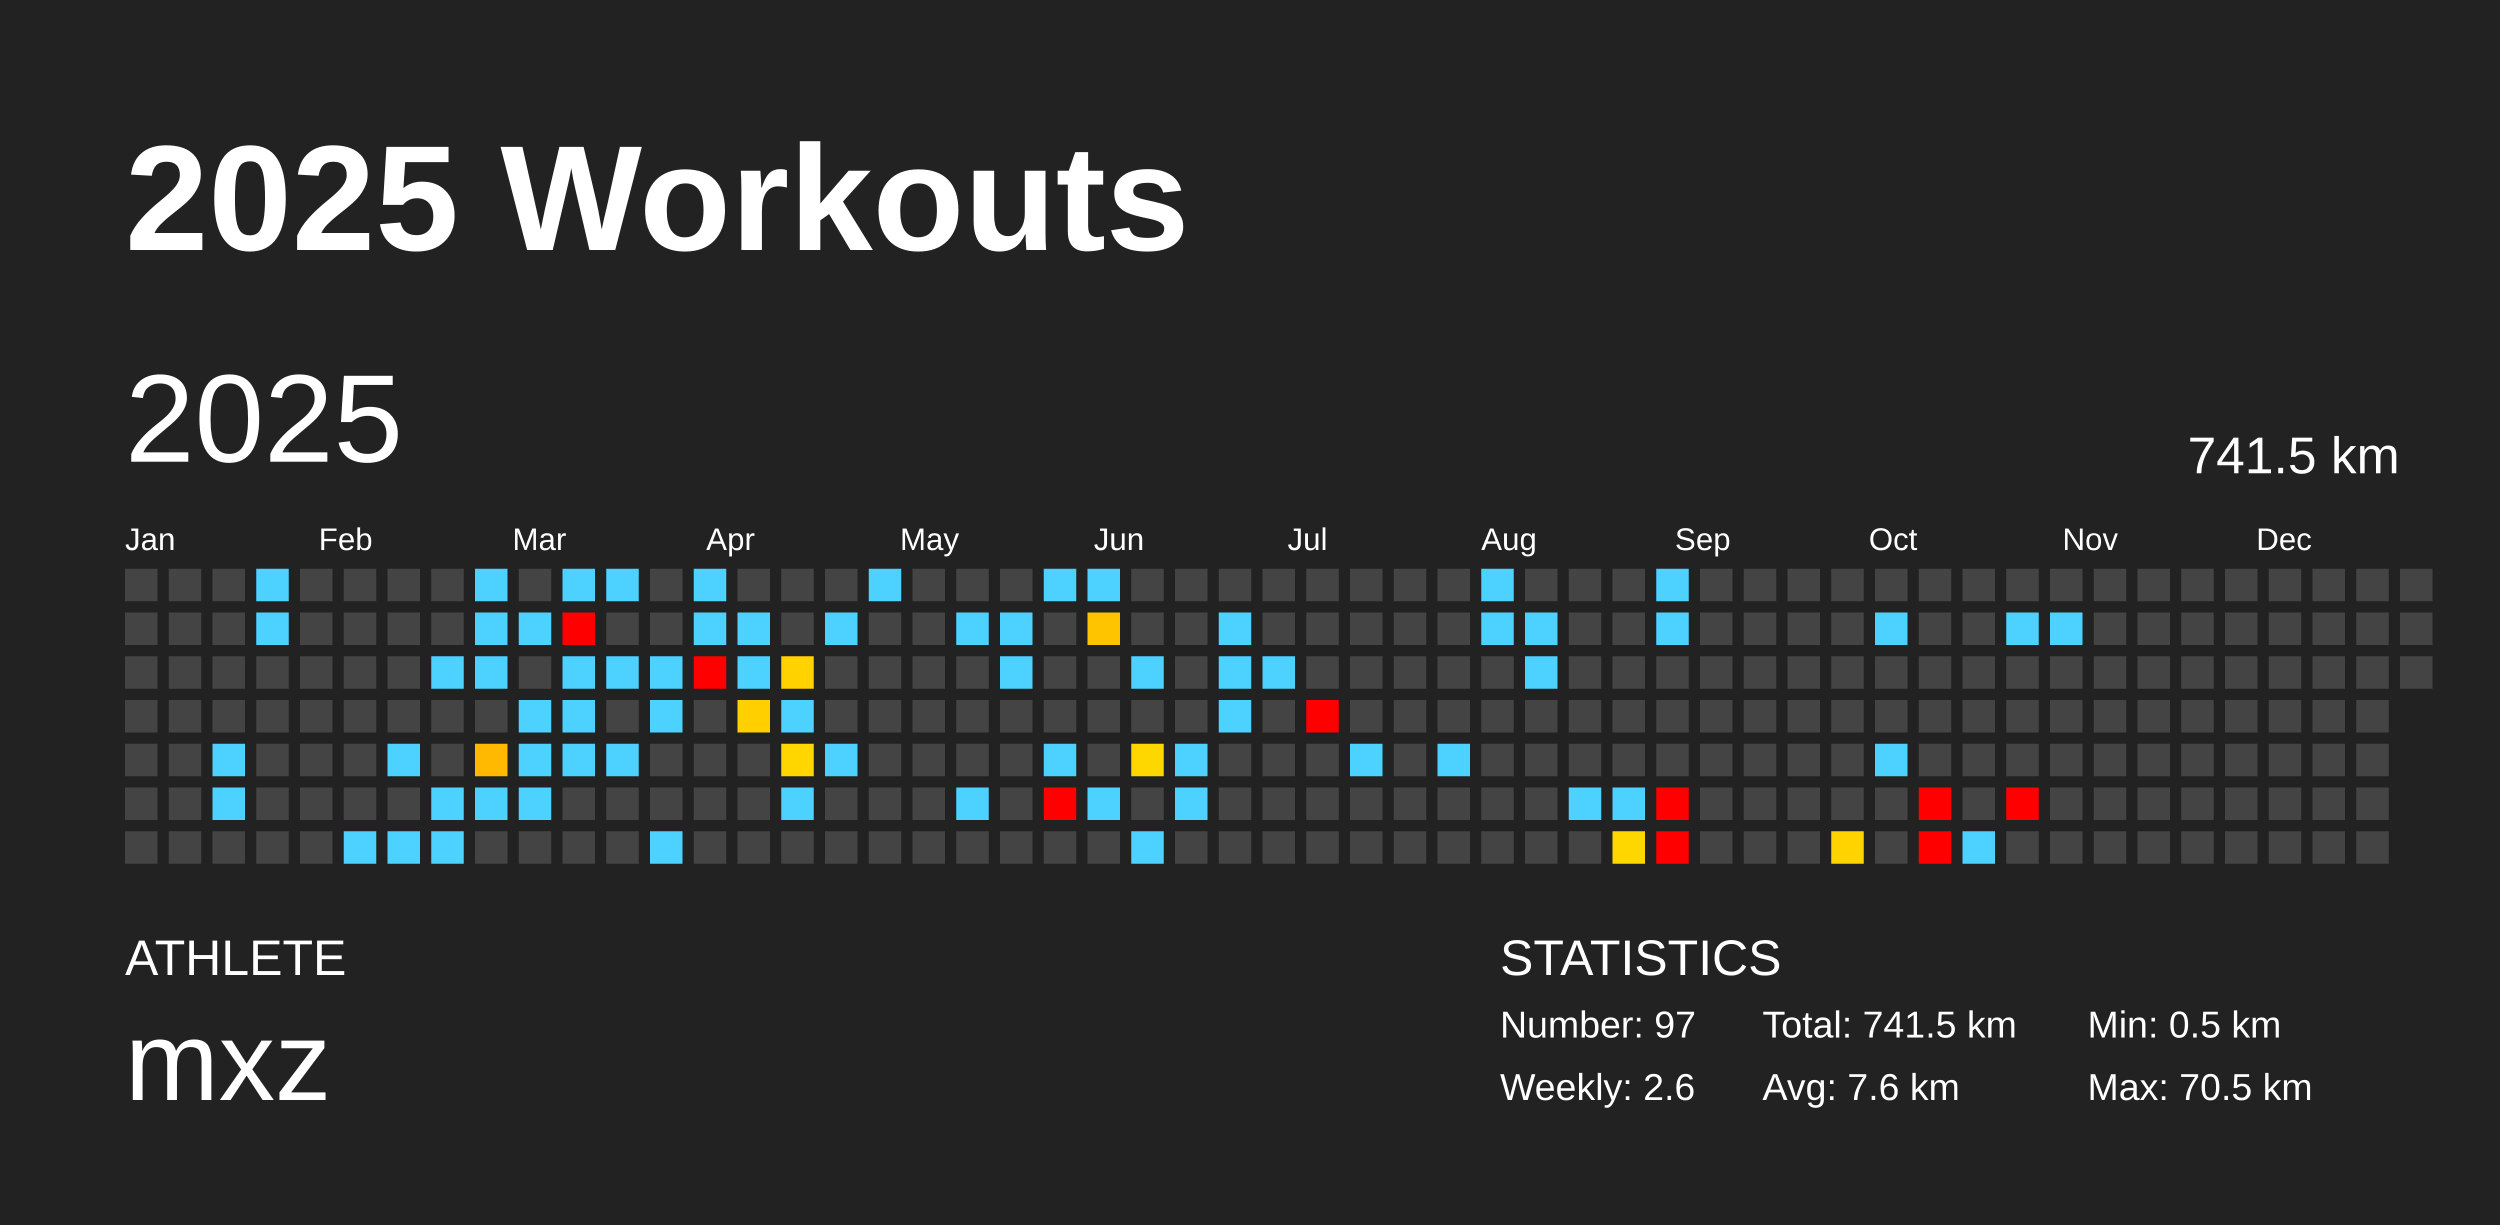
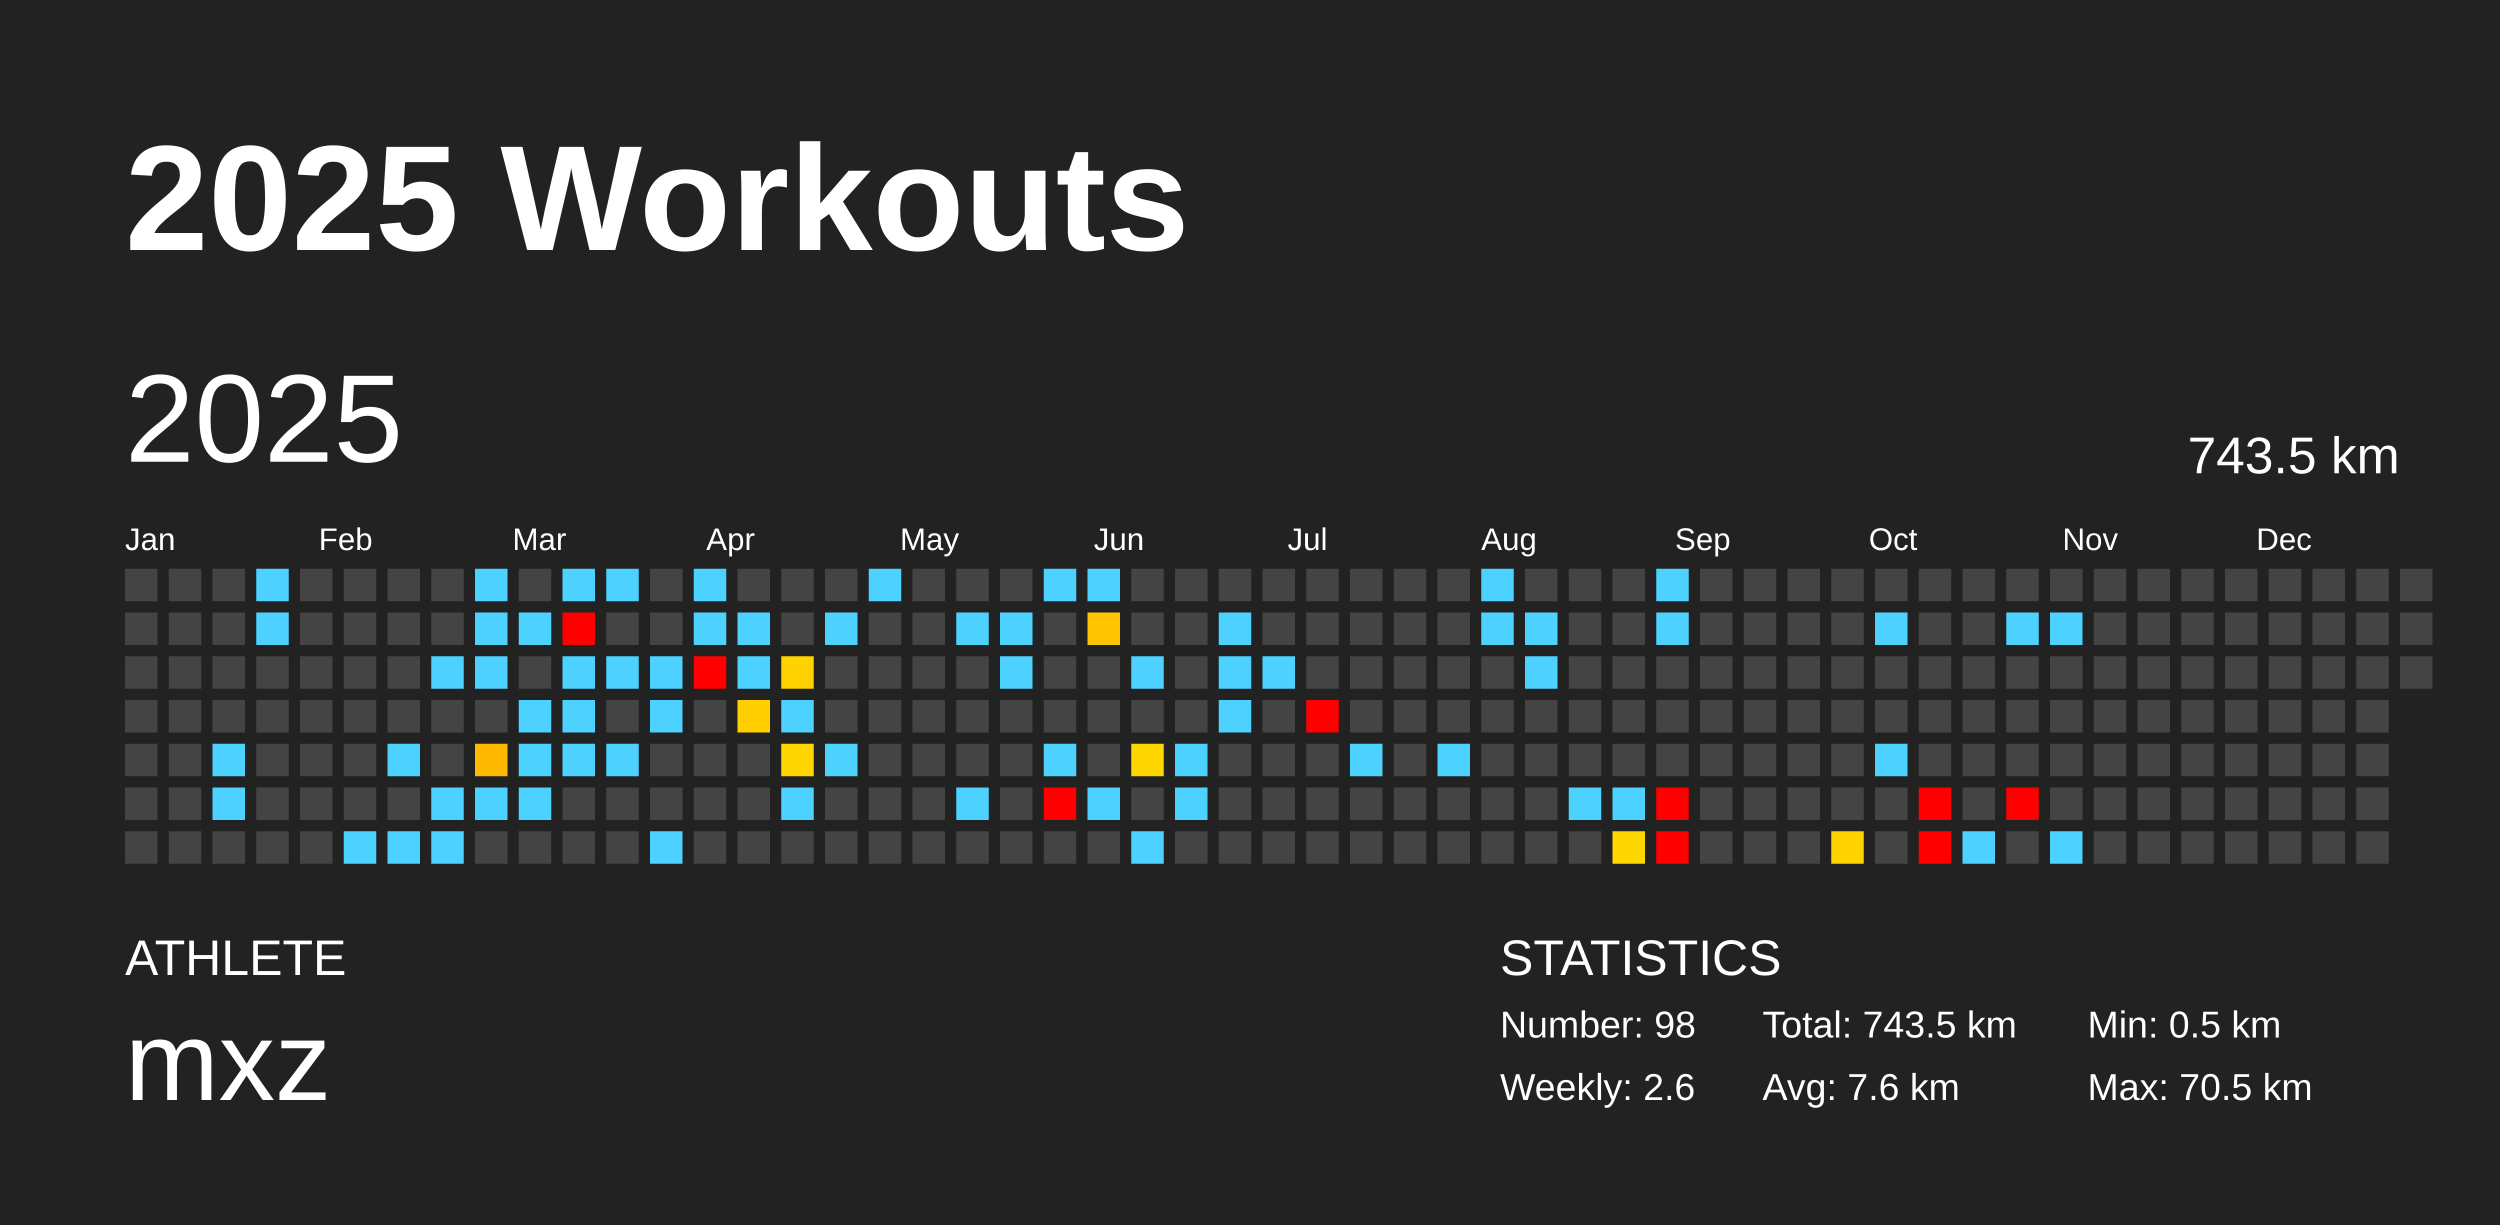
<svg xmlns="http://www.w3.org/2000/svg" baseProfile="full" height="98mm" version="1.1" viewBox="0,0,200,98" width="200mm">
  <defs />
  <rect fill="#222222" height="98" width="200" x="0" y="0" />
  <text fill="#FFFFFF" style="font-size:12px; font-family:Arial; font-weight:bold;" x="10" y="20">2025 Workouts</text>
  <text fill="#FFFFFF" style="font-size:4px; font-family:Arial" x="10" y="78">ATHLETE</text>
  <text fill="#FFFFFF" style="font-size:9px; font-family:Arial" x="10" y="88">mxz</text>
  <text fill="#FFFFFF" style="font-size:4px; font-family:Arial" x="120" y="78">STATISTICS</text>
-   <text fill="#FFFFFF" style="font-size:3px; font-family:Arial" x="120" y="83">Number: 97</text>
+   <text fill="#FFFFFF" style="font-size:3px; font-family:Arial" x="120" y="83">Number: 98</text>
  <text fill="#FFFFFF" style="font-size:3px; font-family:Arial" x="120" y="88">Weekly: 2.6</text>
-   <text fill="#FFFFFF" style="font-size:3px; font-family:Arial" x="141" y="83">Total: 741.5 km</text>
+   <text fill="#FFFFFF" style="font-size:3px; font-family:Arial" x="141" y="83">Total: 743.5 km</text>
  <text fill="#FFFFFF" style="font-size:3px; font-family:Arial" x="141" y="88">Avg: 7.6 km</text>
  <text fill="#FFFFFF" style="font-size:3px; font-family:Arial" x="167" y="83">Min: 0.5 km</text>
  <text fill="#FFFFFF" style="font-size:3px; font-family:Arial" x="167" y="88">Max: 70.5 km</text>
  <text dominant-baseline="hanging" fill="#FFFFFF" style="font-size:10.0px; font-family:Arial;" x="10" y="30">2025</text>
-   <text dominant-baseline="hanging" fill="#FFFFFF" style="font-size:4.125px; font-family:Arial;" x="175" y="35">741.5 km</text>
+   <text dominant-baseline="hanging" fill="#FFFFFF" style="font-size:4.125px; font-family:Arial;" x="175" y="35">743.5 km</text>
  <text fill="#FFFFFF" style="font-size:2.5px; font-family:Arial" x="10.0" y="44">Jan</text>
  <text fill="#FFFFFF" style="font-size:2.5px; font-family:Arial" x="25.5" y="44">Feb</text>
  <text fill="#FFFFFF" style="font-size:2.5px; font-family:Arial" x="41.0" y="44">Mar</text>
  <text fill="#FFFFFF" style="font-size:2.5px; font-family:Arial" x="56.5" y="44">Apr</text>
  <text fill="#FFFFFF" style="font-size:2.5px; font-family:Arial" x="72.0" y="44">May</text>
  <text fill="#FFFFFF" style="font-size:2.5px; font-family:Arial" x="87.5" y="44">Jun</text>
  <text fill="#FFFFFF" style="font-size:2.5px; font-family:Arial" x="103.0" y="44">Jul</text>
  <text fill="#FFFFFF" style="font-size:2.5px; font-family:Arial" x="118.5" y="44">Aug</text>
  <text fill="#FFFFFF" style="font-size:2.5px; font-family:Arial" x="134.0" y="44">Sep</text>
  <text fill="#FFFFFF" style="font-size:2.5px; font-family:Arial" x="149.5" y="44">Oct</text>
  <text fill="#FFFFFF" style="font-size:2.5px; font-family:Arial" x="165.0" y="44">Nov</text>
  <text fill="#FFFFFF" style="font-size:2.5px; font-family:Arial" x="180.5" y="44">Dec</text>
  <rect fill="#444444" height="2.6" width="2.6" x="10.0" y="45.5" />
  <rect fill="#444444" height="2.6" width="2.6" x="10.0" y="49.0" />
  <rect fill="#444444" height="2.6" width="2.6" x="10.0" y="52.5" />
  <rect fill="#444444" height="2.6" width="2.6" x="10.0" y="56.0" />
  <rect fill="#444444" height="2.6" width="2.6" x="10.0" y="59.5" />
  <rect fill="#444444" height="2.6" width="2.6" x="10.0" y="63.0" />
  <rect fill="#444444" height="2.6" width="2.6" x="10.0" y="66.5" />
  <rect fill="#444444" height="2.6" width="2.6" x="13.5" y="45.5" />
  <rect fill="#444444" height="2.6" width="2.6" x="13.5" y="49.0" />
  <rect fill="#444444" height="2.6" width="2.6" x="13.5" y="52.5" />
  <rect fill="#444444" height="2.6" width="2.6" x="13.5" y="56.0" />
  <rect fill="#444444" height="2.6" width="2.6" x="13.5" y="59.5" />
  <rect fill="#444444" height="2.6" width="2.6" x="13.5" y="63.0" />
  <rect fill="#444444" height="2.6" width="2.6" x="13.5" y="66.5" />
  <rect fill="#444444" height="2.6" width="2.6" x="17.0" y="45.5" />
  <rect fill="#444444" height="2.6" width="2.6" x="17.0" y="49.0" />
  <rect fill="#444444" height="2.6" width="2.6" x="17.0" y="52.5" />
  <rect fill="#444444" height="2.6" width="2.6" x="17.0" y="56.0" />
  <rect fill="#4dd2ff" height="2.6" width="2.6" x="17.0" y="59.5" />
  <rect fill="#4dd2ff" height="2.6" width="2.6" x="17.0" y="63.0" />
  <rect fill="#444444" height="2.6" width="2.6" x="17.0" y="66.5" />
  <rect fill="#4dd2ff" height="2.6" width="2.6" x="20.5" y="45.5" />
  <rect fill="#4dd2ff" height="2.6" width="2.6" x="20.5" y="49.0" />
  <rect fill="#444444" height="2.6" width="2.6" x="20.5" y="52.5" />
  <rect fill="#444444" height="2.6" width="2.6" x="20.5" y="56.0" />
  <rect fill="#444444" height="2.6" width="2.6" x="20.5" y="59.5" />
  <rect fill="#444444" height="2.6" width="2.6" x="20.5" y="63.0" />
  <rect fill="#444444" height="2.6" width="2.6" x="20.5" y="66.5" />
  <rect fill="#444444" height="2.6" width="2.6" x="24.0" y="45.5" />
  <rect fill="#444444" height="2.6" width="2.6" x="24.0" y="49.0" />
  <rect fill="#444444" height="2.6" width="2.6" x="24.0" y="52.5" />
  <rect fill="#444444" height="2.6" width="2.6" x="24.0" y="56.0" />
  <rect fill="#444444" height="2.6" width="2.6" x="24.0" y="59.5" />
  <rect fill="#444444" height="2.6" width="2.6" x="24.0" y="63.0" />
  <rect fill="#444444" height="2.6" width="2.6" x="24.0" y="66.5" />
  <rect fill="#444444" height="2.6" width="2.6" x="27.5" y="45.5" />
  <rect fill="#444444" height="2.6" width="2.6" x="27.5" y="49.0" />
  <rect fill="#444444" height="2.6" width="2.6" x="27.5" y="52.5" />
  <rect fill="#444444" height="2.6" width="2.6" x="27.5" y="56.0" />
  <rect fill="#444444" height="2.6" width="2.6" x="27.5" y="59.5" />
  <rect fill="#444444" height="2.6" width="2.6" x="27.5" y="63.0" />
  <rect fill="#4dd2ff" height="2.6" width="2.6" x="27.5" y="66.5" />
  <rect fill="#444444" height="2.6" width="2.6" x="31.0" y="45.5" />
  <rect fill="#444444" height="2.6" width="2.6" x="31.0" y="49.0" />
  <rect fill="#444444" height="2.6" width="2.6" x="31.0" y="52.5" />
  <rect fill="#444444" height="2.6" width="2.6" x="31.0" y="56.0" />
  <rect fill="#4dd2ff" height="2.6" width="2.6" x="31.0" y="59.5" />
  <rect fill="#444444" height="2.6" width="2.6" x="31.0" y="63.0" />
  <rect fill="#4dd2ff" height="2.6" width="2.6" x="31.0" y="66.5" />
  <rect fill="#444444" height="2.6" width="2.6" x="34.5" y="45.5" />
  <rect fill="#444444" height="2.6" width="2.6" x="34.5" y="49.0" />
  <rect fill="#4dd2ff" height="2.6" width="2.6" x="34.5" y="52.5" />
  <rect fill="#444444" height="2.6" width="2.6" x="34.5" y="56.0" />
  <rect fill="#444444" height="2.6" width="2.6" x="34.5" y="59.5" />
  <rect fill="#4dd2ff" height="2.6" width="2.6" x="34.5" y="63.0" />
  <rect fill="#4dd2ff" height="2.6" width="2.6" x="34.5" y="66.5" />
  <rect fill="#4dd2ff" height="2.6" width="2.6" x="38.0" y="45.5" />
  <rect fill="#4dd2ff" height="2.6" width="2.6" x="38.0" y="49.0" />
  <rect fill="#4dd2ff" height="2.6" width="2.6" x="38.0" y="52.5" />
  <rect fill="#444444" height="2.6" width="2.6" x="38.0" y="56.0" />
  <rect fill="#ffb900" height="2.6" width="2.6" x="38.0" y="59.5" />
  <rect fill="#4dd2ff" height="2.6" width="2.6" x="38.0" y="63.0" />
  <rect fill="#444444" height="2.6" width="2.6" x="38.0" y="66.5" />
  <rect fill="#444444" height="2.6" width="2.6" x="41.5" y="45.5" />
  <rect fill="#4dd2ff" height="2.6" width="2.6" x="41.5" y="49.0" />
  <rect fill="#444444" height="2.6" width="2.6" x="41.5" y="52.5" />
  <rect fill="#4dd2ff" height="2.6" width="2.6" x="41.5" y="56.0" />
  <rect fill="#4dd2ff" height="2.6" width="2.6" x="41.5" y="59.5" />
  <rect fill="#4dd2ff" height="2.6" width="2.6" x="41.5" y="63.0" />
  <rect fill="#444444" height="2.6" width="2.6" x="41.5" y="66.5" />
  <rect fill="#4dd2ff" height="2.6" width="2.6" x="45.0" y="45.5" />
  <rect fill="red" height="2.6" width="2.6" x="45.0" y="49.0" />
  <rect fill="#4dd2ff" height="2.6" width="2.6" x="45.0" y="52.5" />
  <rect fill="#4dd2ff" height="2.6" width="2.6" x="45.0" y="56.0" />
  <rect fill="#4dd2ff" height="2.6" width="2.6" x="45.0" y="59.5" />
  <rect fill="#444444" height="2.6" width="2.6" x="45.0" y="63.0" />
  <rect fill="#444444" height="2.6" width="2.6" x="45.0" y="66.5" />
  <rect fill="#4dd2ff" height="2.6" width="2.6" x="48.5" y="45.5" />
  <rect fill="#444444" height="2.6" width="2.6" x="48.5" y="49.0" />
  <rect fill="#4dd2ff" height="2.6" width="2.6" x="48.5" y="52.5" />
  <rect fill="#444444" height="2.6" width="2.6" x="48.5" y="56.0" />
  <rect fill="#4dd2ff" height="2.6" width="2.6" x="48.5" y="59.5" />
  <rect fill="#444444" height="2.6" width="2.6" x="48.5" y="63.0" />
  <rect fill="#444444" height="2.6" width="2.6" x="48.5" y="66.5" />
  <rect fill="#444444" height="2.6" width="2.6" x="52.0" y="45.5" />
  <rect fill="#444444" height="2.6" width="2.6" x="52.0" y="49.0" />
  <rect fill="#4dd2ff" height="2.6" width="2.6" x="52.0" y="52.5" />
  <rect fill="#4dd2ff" height="2.6" width="2.6" x="52.0" y="56.0" />
  <rect fill="#444444" height="2.6" width="2.6" x="52.0" y="59.5" />
  <rect fill="#444444" height="2.6" width="2.6" x="52.0" y="63.0" />
  <rect fill="#4dd2ff" height="2.6" width="2.6" x="52.0" y="66.5" />
  <rect fill="#4dd2ff" height="2.6" width="2.6" x="55.5" y="45.5" />
  <rect fill="#4dd2ff" height="2.6" width="2.6" x="55.5" y="49.0" />
  <rect fill="red" height="2.6" width="2.6" x="55.5" y="52.5" />
  <rect fill="#444444" height="2.6" width="2.6" x="55.5" y="56.0" />
  <rect fill="#444444" height="2.6" width="2.6" x="55.5" y="59.5" />
  <rect fill="#444444" height="2.6" width="2.6" x="55.5" y="63.0" />
  <rect fill="#444444" height="2.6" width="2.6" x="55.5" y="66.5" />
  <rect fill="#444444" height="2.6" width="2.6" x="59.0" y="45.5" />
  <rect fill="#4dd2ff" height="2.6" width="2.6" x="59.0" y="49.0" />
  <rect fill="#4dd2ff" height="2.6" width="2.6" x="59.0" y="52.5" />
  <rect fill="#ffcf00" height="2.6" width="2.6" x="59.0" y="56.0" />
  <rect fill="#444444" height="2.6" width="2.6" x="59.0" y="59.5" />
  <rect fill="#444444" height="2.6" width="2.6" x="59.0" y="63.0" />
  <rect fill="#444444" height="2.6" width="2.6" x="59.0" y="66.5" />
  <rect fill="#444444" height="2.6" width="2.6" x="62.5" y="45.5" />
  <rect fill="#444444" height="2.6" width="2.6" x="62.5" y="49.0" />
  <rect fill="#ffd200" height="2.6" width="2.6" x="62.5" y="52.5" />
  <rect fill="#4dd2ff" height="2.6" width="2.6" x="62.5" y="56.0" />
  <rect fill="#ffd600" height="2.6" width="2.6" x="62.5" y="59.5" />
  <rect fill="#4dd2ff" height="2.6" width="2.6" x="62.5" y="63.0" />
  <rect fill="#444444" height="2.6" width="2.6" x="62.5" y="66.5" />
  <rect fill="#444444" height="2.6" width="2.6" x="66.0" y="45.5" />
  <rect fill="#4dd2ff" height="2.6" width="2.6" x="66.0" y="49.0" />
  <rect fill="#444444" height="2.6" width="2.6" x="66.0" y="52.5" />
  <rect fill="#444444" height="2.6" width="2.6" x="66.0" y="56.0" />
  <rect fill="#4dd2ff" height="2.6" width="2.6" x="66.0" y="59.5" />
  <rect fill="#444444" height="2.6" width="2.6" x="66.0" y="63.0" />
  <rect fill="#444444" height="2.6" width="2.6" x="66.0" y="66.5" />
  <rect fill="#4dd2ff" height="2.6" width="2.6" x="69.5" y="45.5" />
  <rect fill="#444444" height="2.6" width="2.6" x="69.5" y="49.0" />
  <rect fill="#444444" height="2.6" width="2.6" x="69.5" y="52.5" />
  <rect fill="#444444" height="2.6" width="2.6" x="69.5" y="56.0" />
  <rect fill="#444444" height="2.6" width="2.6" x="69.5" y="59.5" />
  <rect fill="#444444" height="2.6" width="2.6" x="69.5" y="63.0" />
  <rect fill="#444444" height="2.6" width="2.6" x="69.5" y="66.5" />
  <rect fill="#444444" height="2.6" width="2.6" x="73.0" y="45.5" />
  <rect fill="#444444" height="2.6" width="2.6" x="73.0" y="49.0" />
  <rect fill="#444444" height="2.6" width="2.6" x="73.0" y="52.5" />
  <rect fill="#444444" height="2.6" width="2.6" x="73.0" y="56.0" />
  <rect fill="#444444" height="2.6" width="2.6" x="73.0" y="59.5" />
  <rect fill="#444444" height="2.6" width="2.6" x="73.0" y="63.0" />
  <rect fill="#444444" height="2.6" width="2.6" x="73.0" y="66.5" />
  <rect fill="#444444" height="2.6" width="2.6" x="76.5" y="45.5" />
  <rect fill="#4dd2ff" height="2.6" width="2.6" x="76.5" y="49.0" />
  <rect fill="#444444" height="2.6" width="2.6" x="76.5" y="52.5" />
  <rect fill="#444444" height="2.6" width="2.6" x="76.5" y="56.0" />
  <rect fill="#444444" height="2.6" width="2.6" x="76.5" y="59.5" />
  <rect fill="#4dd2ff" height="2.6" width="2.6" x="76.5" y="63.0" />
  <rect fill="#444444" height="2.6" width="2.6" x="76.5" y="66.5" />
  <rect fill="#444444" height="2.6" width="2.6" x="80.0" y="45.5" />
  <rect fill="#4dd2ff" height="2.6" width="2.6" x="80.0" y="49.0" />
  <rect fill="#4dd2ff" height="2.6" width="2.6" x="80.0" y="52.5" />
  <rect fill="#444444" height="2.6" width="2.6" x="80.0" y="56.0" />
  <rect fill="#444444" height="2.6" width="2.6" x="80.0" y="59.5" />
  <rect fill="#444444" height="2.6" width="2.6" x="80.0" y="63.0" />
  <rect fill="#444444" height="2.6" width="2.6" x="80.0" y="66.5" />
  <rect fill="#4dd2ff" height="2.6" width="2.6" x="83.5" y="45.5" />
  <rect fill="#444444" height="2.6" width="2.6" x="83.5" y="49.0" />
  <rect fill="#444444" height="2.6" width="2.6" x="83.5" y="52.5" />
  <rect fill="#444444" height="2.6" width="2.6" x="83.5" y="56.0" />
  <rect fill="#4dd2ff" height="2.6" width="2.6" x="83.5" y="59.5" />
  <rect fill="red" height="2.6" width="2.6" x="83.5" y="63.0" />
  <rect fill="#444444" height="2.6" width="2.6" x="83.5" y="66.5" />
  <rect fill="#4dd2ff" height="2.6" width="2.6" x="87.0" y="45.5" />
  <rect fill="#ffc400" height="2.6" width="2.6" x="87.0" y="49.0" />
  <rect fill="#444444" height="2.6" width="2.6" x="87.0" y="52.5" />
  <rect fill="#444444" height="2.6" width="2.6" x="87.0" y="56.0" />
  <rect fill="#444444" height="2.6" width="2.6" x="87.0" y="59.5" />
  <rect fill="#4dd2ff" height="2.6" width="2.6" x="87.0" y="63.0" />
  <rect fill="#444444" height="2.6" width="2.6" x="87.0" y="66.5" />
  <rect fill="#444444" height="2.6" width="2.6" x="90.5" y="45.5" />
  <rect fill="#444444" height="2.6" width="2.6" x="90.5" y="49.0" />
  <rect fill="#4dd2ff" height="2.6" width="2.6" x="90.5" y="52.5" />
  <rect fill="#444444" height="2.6" width="2.6" x="90.5" y="56.0" />
  <rect fill="#ffd700" height="2.6" width="2.6" x="90.5" y="59.5" />
  <rect fill="#444444" height="2.6" width="2.6" x="90.5" y="63.0" />
  <rect fill="#4dd2ff" height="2.6" width="2.6" x="90.5" y="66.5" />
  <rect fill="#444444" height="2.6" width="2.6" x="94.0" y="45.5" />
  <rect fill="#444444" height="2.6" width="2.6" x="94.0" y="49.0" />
  <rect fill="#444444" height="2.6" width="2.6" x="94.0" y="52.5" />
  <rect fill="#444444" height="2.6" width="2.6" x="94.0" y="56.0" />
  <rect fill="#4dd2ff" height="2.6" width="2.6" x="94.0" y="59.5" />
  <rect fill="#4dd2ff" height="2.6" width="2.6" x="94.0" y="63.0" />
  <rect fill="#444444" height="2.6" width="2.6" x="94.0" y="66.5" />
  <rect fill="#444444" height="2.6" width="2.6" x="97.5" y="45.5" />
  <rect fill="#4dd2ff" height="2.6" width="2.6" x="97.5" y="49.0" />
  <rect fill="#4dd2ff" height="2.6" width="2.6" x="97.5" y="52.5" />
  <rect fill="#4dd2ff" height="2.6" width="2.6" x="97.5" y="56.0" />
  <rect fill="#444444" height="2.6" width="2.6" x="97.5" y="59.5" />
  <rect fill="#444444" height="2.6" width="2.6" x="97.5" y="63.0" />
  <rect fill="#444444" height="2.6" width="2.6" x="97.5" y="66.5" />
  <rect fill="#444444" height="2.6" width="2.6" x="101.0" y="45.5" />
  <rect fill="#444444" height="2.6" width="2.6" x="101.0" y="49.0" />
  <rect fill="#4dd2ff" height="2.6" width="2.6" x="101.0" y="52.5" />
  <rect fill="#444444" height="2.6" width="2.6" x="101.0" y="56.0" />
  <rect fill="#444444" height="2.6" width="2.6" x="101.0" y="59.5" />
  <rect fill="#444444" height="2.6" width="2.6" x="101.0" y="63.0" />
  <rect fill="#444444" height="2.6" width="2.6" x="101.0" y="66.5" />
  <rect fill="#444444" height="2.6" width="2.6" x="104.5" y="45.5" />
  <rect fill="#444444" height="2.6" width="2.6" x="104.5" y="49.0" />
  <rect fill="#444444" height="2.6" width="2.6" x="104.5" y="52.5" />
  <rect fill="red" height="2.6" width="2.6" x="104.5" y="56.0" />
  <rect fill="#444444" height="2.6" width="2.6" x="104.5" y="59.5" />
  <rect fill="#444444" height="2.6" width="2.6" x="104.5" y="63.0" />
  <rect fill="#444444" height="2.6" width="2.6" x="104.5" y="66.5" />
  <rect fill="#444444" height="2.6" width="2.6" x="108.0" y="45.5" />
  <rect fill="#444444" height="2.6" width="2.6" x="108.0" y="49.0" />
  <rect fill="#444444" height="2.6" width="2.6" x="108.0" y="52.5" />
  <rect fill="#444444" height="2.6" width="2.6" x="108.0" y="56.0" />
  <rect fill="#4dd2ff" height="2.6" width="2.6" x="108.0" y="59.5" />
  <rect fill="#444444" height="2.6" width="2.6" x="108.0" y="63.0" />
  <rect fill="#444444" height="2.6" width="2.6" x="108.0" y="66.5" />
  <rect fill="#444444" height="2.6" width="2.6" x="111.5" y="45.5" />
  <rect fill="#444444" height="2.6" width="2.6" x="111.5" y="49.0" />
  <rect fill="#444444" height="2.6" width="2.6" x="111.5" y="52.5" />
  <rect fill="#444444" height="2.6" width="2.6" x="111.5" y="56.0" />
  <rect fill="#444444" height="2.6" width="2.6" x="111.5" y="59.5" />
  <rect fill="#444444" height="2.6" width="2.6" x="111.5" y="63.0" />
  <rect fill="#444444" height="2.6" width="2.6" x="111.5" y="66.5" />
  <rect fill="#444444" height="2.6" width="2.6" x="115.0" y="45.5" />
  <rect fill="#444444" height="2.6" width="2.6" x="115.0" y="49.0" />
  <rect fill="#444444" height="2.6" width="2.6" x="115.0" y="52.5" />
  <rect fill="#444444" height="2.6" width="2.6" x="115.0" y="56.0" />
  <rect fill="#4dd2ff" height="2.6" width="2.6" x="115.0" y="59.5" />
  <rect fill="#444444" height="2.6" width="2.6" x="115.0" y="63.0" />
  <rect fill="#444444" height="2.6" width="2.6" x="115.0" y="66.5" />
  <rect fill="#4dd2ff" height="2.6" width="2.6" x="118.5" y="45.5" />
  <rect fill="#4dd2ff" height="2.6" width="2.6" x="118.5" y="49.0" />
  <rect fill="#444444" height="2.6" width="2.6" x="118.5" y="52.5" />
  <rect fill="#444444" height="2.6" width="2.6" x="118.5" y="56.0" />
  <rect fill="#444444" height="2.6" width="2.6" x="118.5" y="59.5" />
  <rect fill="#444444" height="2.6" width="2.6" x="118.5" y="63.0" />
  <rect fill="#444444" height="2.6" width="2.6" x="118.5" y="66.5" />
  <rect fill="#444444" height="2.6" width="2.6" x="122.0" y="45.5" />
  <rect fill="#4dd2ff" height="2.6" width="2.6" x="122.0" y="49.0" />
  <rect fill="#4dd2ff" height="2.6" width="2.6" x="122.0" y="52.5" />
  <rect fill="#444444" height="2.6" width="2.6" x="122.0" y="56.0" />
  <rect fill="#444444" height="2.6" width="2.6" x="122.0" y="59.5" />
  <rect fill="#444444" height="2.6" width="2.6" x="122.0" y="63.0" />
  <rect fill="#444444" height="2.6" width="2.6" x="122.0" y="66.5" />
  <rect fill="#444444" height="2.6" width="2.6" x="125.5" y="45.5" />
  <rect fill="#444444" height="2.6" width="2.6" x="125.5" y="49.0" />
  <rect fill="#444444" height="2.6" width="2.6" x="125.5" y="52.5" />
  <rect fill="#444444" height="2.6" width="2.6" x="125.5" y="56.0" />
  <rect fill="#444444" height="2.6" width="2.6" x="125.5" y="59.5" />
  <rect fill="#4dd2ff" height="2.6" width="2.6" x="125.5" y="63.0" />
  <rect fill="#444444" height="2.6" width="2.6" x="125.5" y="66.5" />
  <rect fill="#444444" height="2.6" width="2.6" x="129.0" y="45.5" />
  <rect fill="#444444" height="2.6" width="2.6" x="129.0" y="49.0" />
  <rect fill="#444444" height="2.6" width="2.6" x="129.0" y="52.5" />
  <rect fill="#444444" height="2.6" width="2.6" x="129.0" y="56.0" />
  <rect fill="#444444" height="2.6" width="2.6" x="129.0" y="59.5" />
  <rect fill="#4dd2ff" height="2.6" width="2.6" x="129.0" y="63.0" />
  <rect fill="#ffd700" height="2.6" width="2.6" x="129.0" y="66.5" />
  <rect fill="#4dd2ff" height="2.6" width="2.6" x="132.5" y="45.5" />
  <rect fill="#4dd2ff" height="2.6" width="2.6" x="132.5" y="49.0" />
  <rect fill="#444444" height="2.6" width="2.6" x="132.5" y="52.5" />
  <rect fill="#444444" height="2.6" width="2.6" x="132.5" y="56.0" />
  <rect fill="#444444" height="2.6" width="2.6" x="132.5" y="59.5" />
  <rect fill="red" height="2.6" width="2.6" x="132.5" y="63.0" />
  <rect fill="red" height="2.6" width="2.6" x="132.5" y="66.5" />
  <rect fill="#444444" height="2.6" width="2.6" x="136.0" y="45.5" />
  <rect fill="#444444" height="2.6" width="2.6" x="136.0" y="49.0" />
  <rect fill="#444444" height="2.6" width="2.6" x="136.0" y="52.5" />
  <rect fill="#444444" height="2.6" width="2.6" x="136.0" y="56.0" />
  <rect fill="#444444" height="2.6" width="2.6" x="136.0" y="59.5" />
  <rect fill="#444444" height="2.6" width="2.6" x="136.0" y="63.0" />
  <rect fill="#444444" height="2.6" width="2.6" x="136.0" y="66.5" />
  <rect fill="#444444" height="2.6" width="2.6" x="139.5" y="45.5" />
  <rect fill="#444444" height="2.6" width="2.6" x="139.5" y="49.0" />
  <rect fill="#444444" height="2.6" width="2.6" x="139.5" y="52.5" />
  <rect fill="#444444" height="2.6" width="2.6" x="139.5" y="56.0" />
  <rect fill="#444444" height="2.6" width="2.6" x="139.5" y="59.5" />
  <rect fill="#444444" height="2.6" width="2.6" x="139.5" y="63.0" />
  <rect fill="#444444" height="2.6" width="2.6" x="139.5" y="66.5" />
  <rect fill="#444444" height="2.6" width="2.6" x="143.0" y="45.5" />
  <rect fill="#444444" height="2.6" width="2.6" x="143.0" y="49.0" />
  <rect fill="#444444" height="2.6" width="2.6" x="143.0" y="52.5" />
  <rect fill="#444444" height="2.6" width="2.6" x="143.0" y="56.0" />
  <rect fill="#444444" height="2.6" width="2.6" x="143.0" y="59.5" />
  <rect fill="#444444" height="2.6" width="2.6" x="143.0" y="63.0" />
  <rect fill="#444444" height="2.6" width="2.6" x="143.0" y="66.5" />
  <rect fill="#444444" height="2.6" width="2.6" x="146.5" y="45.5" />
  <rect fill="#444444" height="2.6" width="2.6" x="146.5" y="49.0" />
  <rect fill="#444444" height="2.6" width="2.6" x="146.5" y="52.5" />
  <rect fill="#444444" height="2.6" width="2.6" x="146.5" y="56.0" />
  <rect fill="#444444" height="2.6" width="2.6" x="146.5" y="59.5" />
  <rect fill="#444444" height="2.6" width="2.6" x="146.5" y="63.0" />
  <rect fill="#ffd300" height="2.6" width="2.6" x="146.5" y="66.5" />
  <rect fill="#444444" height="2.6" width="2.6" x="150.0" y="45.5" />
  <rect fill="#4dd2ff" height="2.6" width="2.6" x="150.0" y="49.0" />
  <rect fill="#444444" height="2.6" width="2.6" x="150.0" y="52.5" />
  <rect fill="#444444" height="2.6" width="2.6" x="150.0" y="56.0" />
  <rect fill="#4dd2ff" height="2.6" width="2.6" x="150.0" y="59.5" />
  <rect fill="#444444" height="2.6" width="2.6" x="150.0" y="63.0" />
  <rect fill="#444444" height="2.6" width="2.6" x="150.0" y="66.5" />
  <rect fill="#444444" height="2.6" width="2.6" x="153.5" y="45.5" />
  <rect fill="#444444" height="2.6" width="2.6" x="153.5" y="49.0" />
  <rect fill="#444444" height="2.6" width="2.6" x="153.5" y="52.5" />
  <rect fill="#444444" height="2.6" width="2.6" x="153.5" y="56.0" />
  <rect fill="#444444" height="2.6" width="2.6" x="153.5" y="59.5" />
  <rect fill="red" height="2.6" width="2.6" x="153.5" y="63.0" />
  <rect fill="red" height="2.6" width="2.6" x="153.5" y="66.5" />
  <rect fill="#444444" height="2.6" width="2.6" x="157.0" y="45.5" />
  <rect fill="#444444" height="2.6" width="2.6" x="157.0" y="49.0" />
  <rect fill="#444444" height="2.6" width="2.6" x="157.0" y="52.5" />
  <rect fill="#444444" height="2.6" width="2.6" x="157.0" y="56.0" />
  <rect fill="#444444" height="2.6" width="2.6" x="157.0" y="59.5" />
  <rect fill="#444444" height="2.6" width="2.6" x="157.0" y="63.0" />
  <rect fill="#4dd2ff" height="2.6" width="2.6" x="157.0" y="66.5" />
  <rect fill="#444444" height="2.6" width="2.6" x="160.5" y="45.5" />
  <rect fill="#4dd2ff" height="2.6" width="2.6" x="160.5" y="49.0" />
  <rect fill="#444444" height="2.6" width="2.6" x="160.5" y="52.5" />
  <rect fill="#444444" height="2.6" width="2.6" x="160.5" y="56.0" />
  <rect fill="#444444" height="2.6" width="2.6" x="160.5" y="59.5" />
  <rect fill="red" height="2.6" width="2.6" x="160.5" y="63.0" />
  <rect fill="#444444" height="2.6" width="2.6" x="160.5" y="66.5" />
  <rect fill="#444444" height="2.6" width="2.6" x="164.0" y="45.5" />
  <rect fill="#4dd2ff" height="2.6" width="2.6" x="164.0" y="49.0" />
  <rect fill="#444444" height="2.6" width="2.6" x="164.0" y="52.5" />
  <rect fill="#444444" height="2.6" width="2.6" x="164.0" y="56.0" />
  <rect fill="#444444" height="2.6" width="2.6" x="164.0" y="59.5" />
  <rect fill="#444444" height="2.6" width="2.6" x="164.0" y="63.0" />
-   <rect fill="#444444" height="2.6" width="2.6" x="164.0" y="66.5" />
+   <rect fill="#4dd2ff" height="2.6" width="2.6" x="164.0" y="66.5" />
  <rect fill="#444444" height="2.6" width="2.6" x="167.5" y="45.5" />
  <rect fill="#444444" height="2.6" width="2.6" x="167.5" y="49.0" />
  <rect fill="#444444" height="2.6" width="2.6" x="167.5" y="52.5" />
  <rect fill="#444444" height="2.6" width="2.6" x="167.5" y="56.0" />
  <rect fill="#444444" height="2.6" width="2.6" x="167.5" y="59.5" />
  <rect fill="#444444" height="2.6" width="2.6" x="167.5" y="63.0" />
  <rect fill="#444444" height="2.6" width="2.6" x="167.5" y="66.5" />
  <rect fill="#444444" height="2.6" width="2.6" x="171.0" y="45.5" />
  <rect fill="#444444" height="2.6" width="2.6" x="171.0" y="49.0" />
  <rect fill="#444444" height="2.6" width="2.6" x="171.0" y="52.5" />
  <rect fill="#444444" height="2.6" width="2.6" x="171.0" y="56.0" />
  <rect fill="#444444" height="2.6" width="2.6" x="171.0" y="59.5" />
  <rect fill="#444444" height="2.6" width="2.6" x="171.0" y="63.0" />
  <rect fill="#444444" height="2.6" width="2.6" x="171.0" y="66.5" />
  <rect fill="#444444" height="2.6" width="2.6" x="174.5" y="45.5" />
  <rect fill="#444444" height="2.6" width="2.6" x="174.5" y="49.0" />
  <rect fill="#444444" height="2.6" width="2.6" x="174.5" y="52.5" />
  <rect fill="#444444" height="2.6" width="2.6" x="174.5" y="56.0" />
  <rect fill="#444444" height="2.6" width="2.6" x="174.5" y="59.5" />
  <rect fill="#444444" height="2.6" width="2.6" x="174.5" y="63.0" />
  <rect fill="#444444" height="2.6" width="2.6" x="174.5" y="66.5" />
  <rect fill="#444444" height="2.6" width="2.6" x="178.0" y="45.5" />
  <rect fill="#444444" height="2.6" width="2.6" x="178.0" y="49.0" />
  <rect fill="#444444" height="2.6" width="2.6" x="178.0" y="52.5" />
  <rect fill="#444444" height="2.6" width="2.6" x="178.0" y="56.0" />
  <rect fill="#444444" height="2.6" width="2.6" x="178.0" y="59.5" />
  <rect fill="#444444" height="2.6" width="2.6" x="178.0" y="63.0" />
  <rect fill="#444444" height="2.6" width="2.6" x="178.0" y="66.5" />
  <rect fill="#444444" height="2.6" width="2.6" x="181.5" y="45.5" />
  <rect fill="#444444" height="2.6" width="2.6" x="181.5" y="49.0" />
  <rect fill="#444444" height="2.6" width="2.6" x="181.5" y="52.5" />
  <rect fill="#444444" height="2.6" width="2.6" x="181.5" y="56.0" />
  <rect fill="#444444" height="2.6" width="2.6" x="181.5" y="59.5" />
  <rect fill="#444444" height="2.6" width="2.6" x="181.5" y="63.0" />
  <rect fill="#444444" height="2.6" width="2.6" x="181.5" y="66.5" />
  <rect fill="#444444" height="2.6" width="2.6" x="185.0" y="45.5" />
  <rect fill="#444444" height="2.6" width="2.6" x="185.0" y="49.0" />
  <rect fill="#444444" height="2.6" width="2.6" x="185.0" y="52.5" />
  <rect fill="#444444" height="2.6" width="2.6" x="185.0" y="56.0" />
  <rect fill="#444444" height="2.6" width="2.6" x="185.0" y="59.5" />
  <rect fill="#444444" height="2.6" width="2.6" x="185.0" y="63.0" />
  <rect fill="#444444" height="2.6" width="2.6" x="185.0" y="66.5" />
  <rect fill="#444444" height="2.6" width="2.6" x="188.5" y="45.5" />
  <rect fill="#444444" height="2.6" width="2.6" x="188.5" y="49.0" />
  <rect fill="#444444" height="2.6" width="2.6" x="188.5" y="52.5" />
  <rect fill="#444444" height="2.6" width="2.6" x="188.5" y="56.0" />
  <rect fill="#444444" height="2.6" width="2.6" x="188.5" y="59.5" />
  <rect fill="#444444" height="2.6" width="2.6" x="188.5" y="63.0" />
  <rect fill="#444444" height="2.6" width="2.6" x="188.5" y="66.5" />
  <rect fill="#444444" height="2.6" width="2.6" x="192.0" y="45.5" />
  <rect fill="#444444" height="2.6" width="2.6" x="192.0" y="49.0" />
  <rect fill="#444444" height="2.6" width="2.6" x="192.0" y="52.5" />
</svg>
